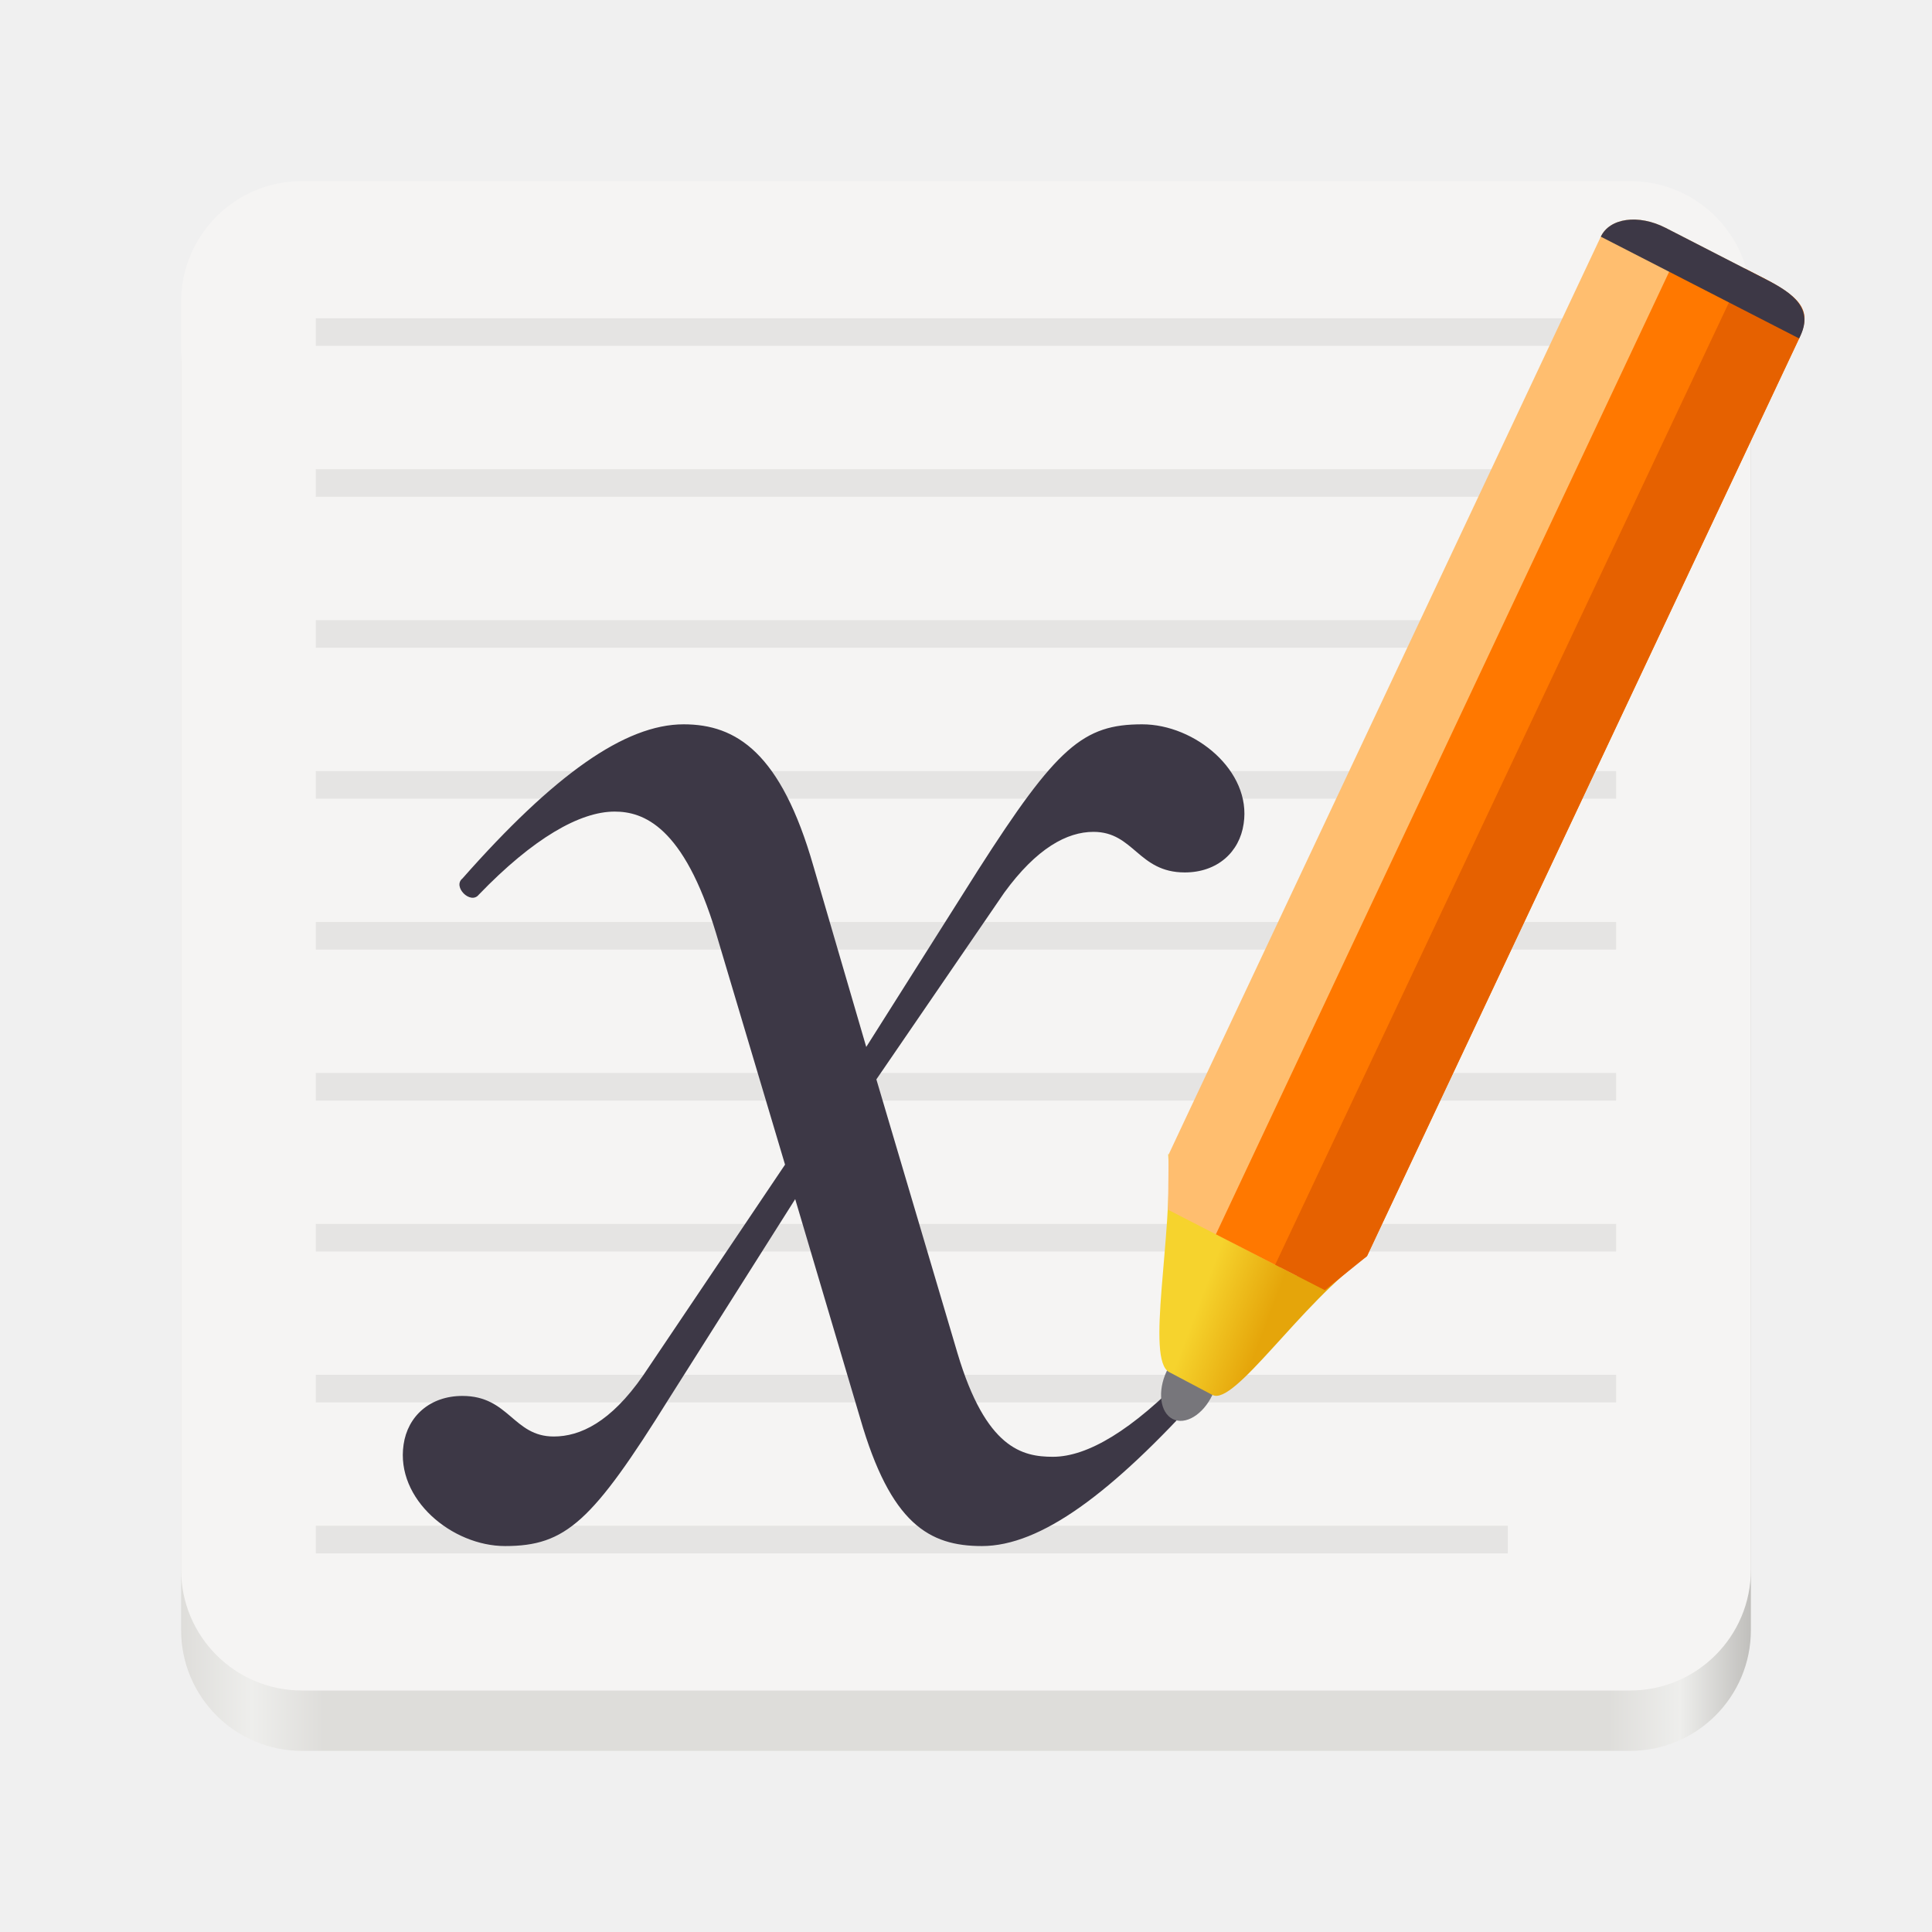
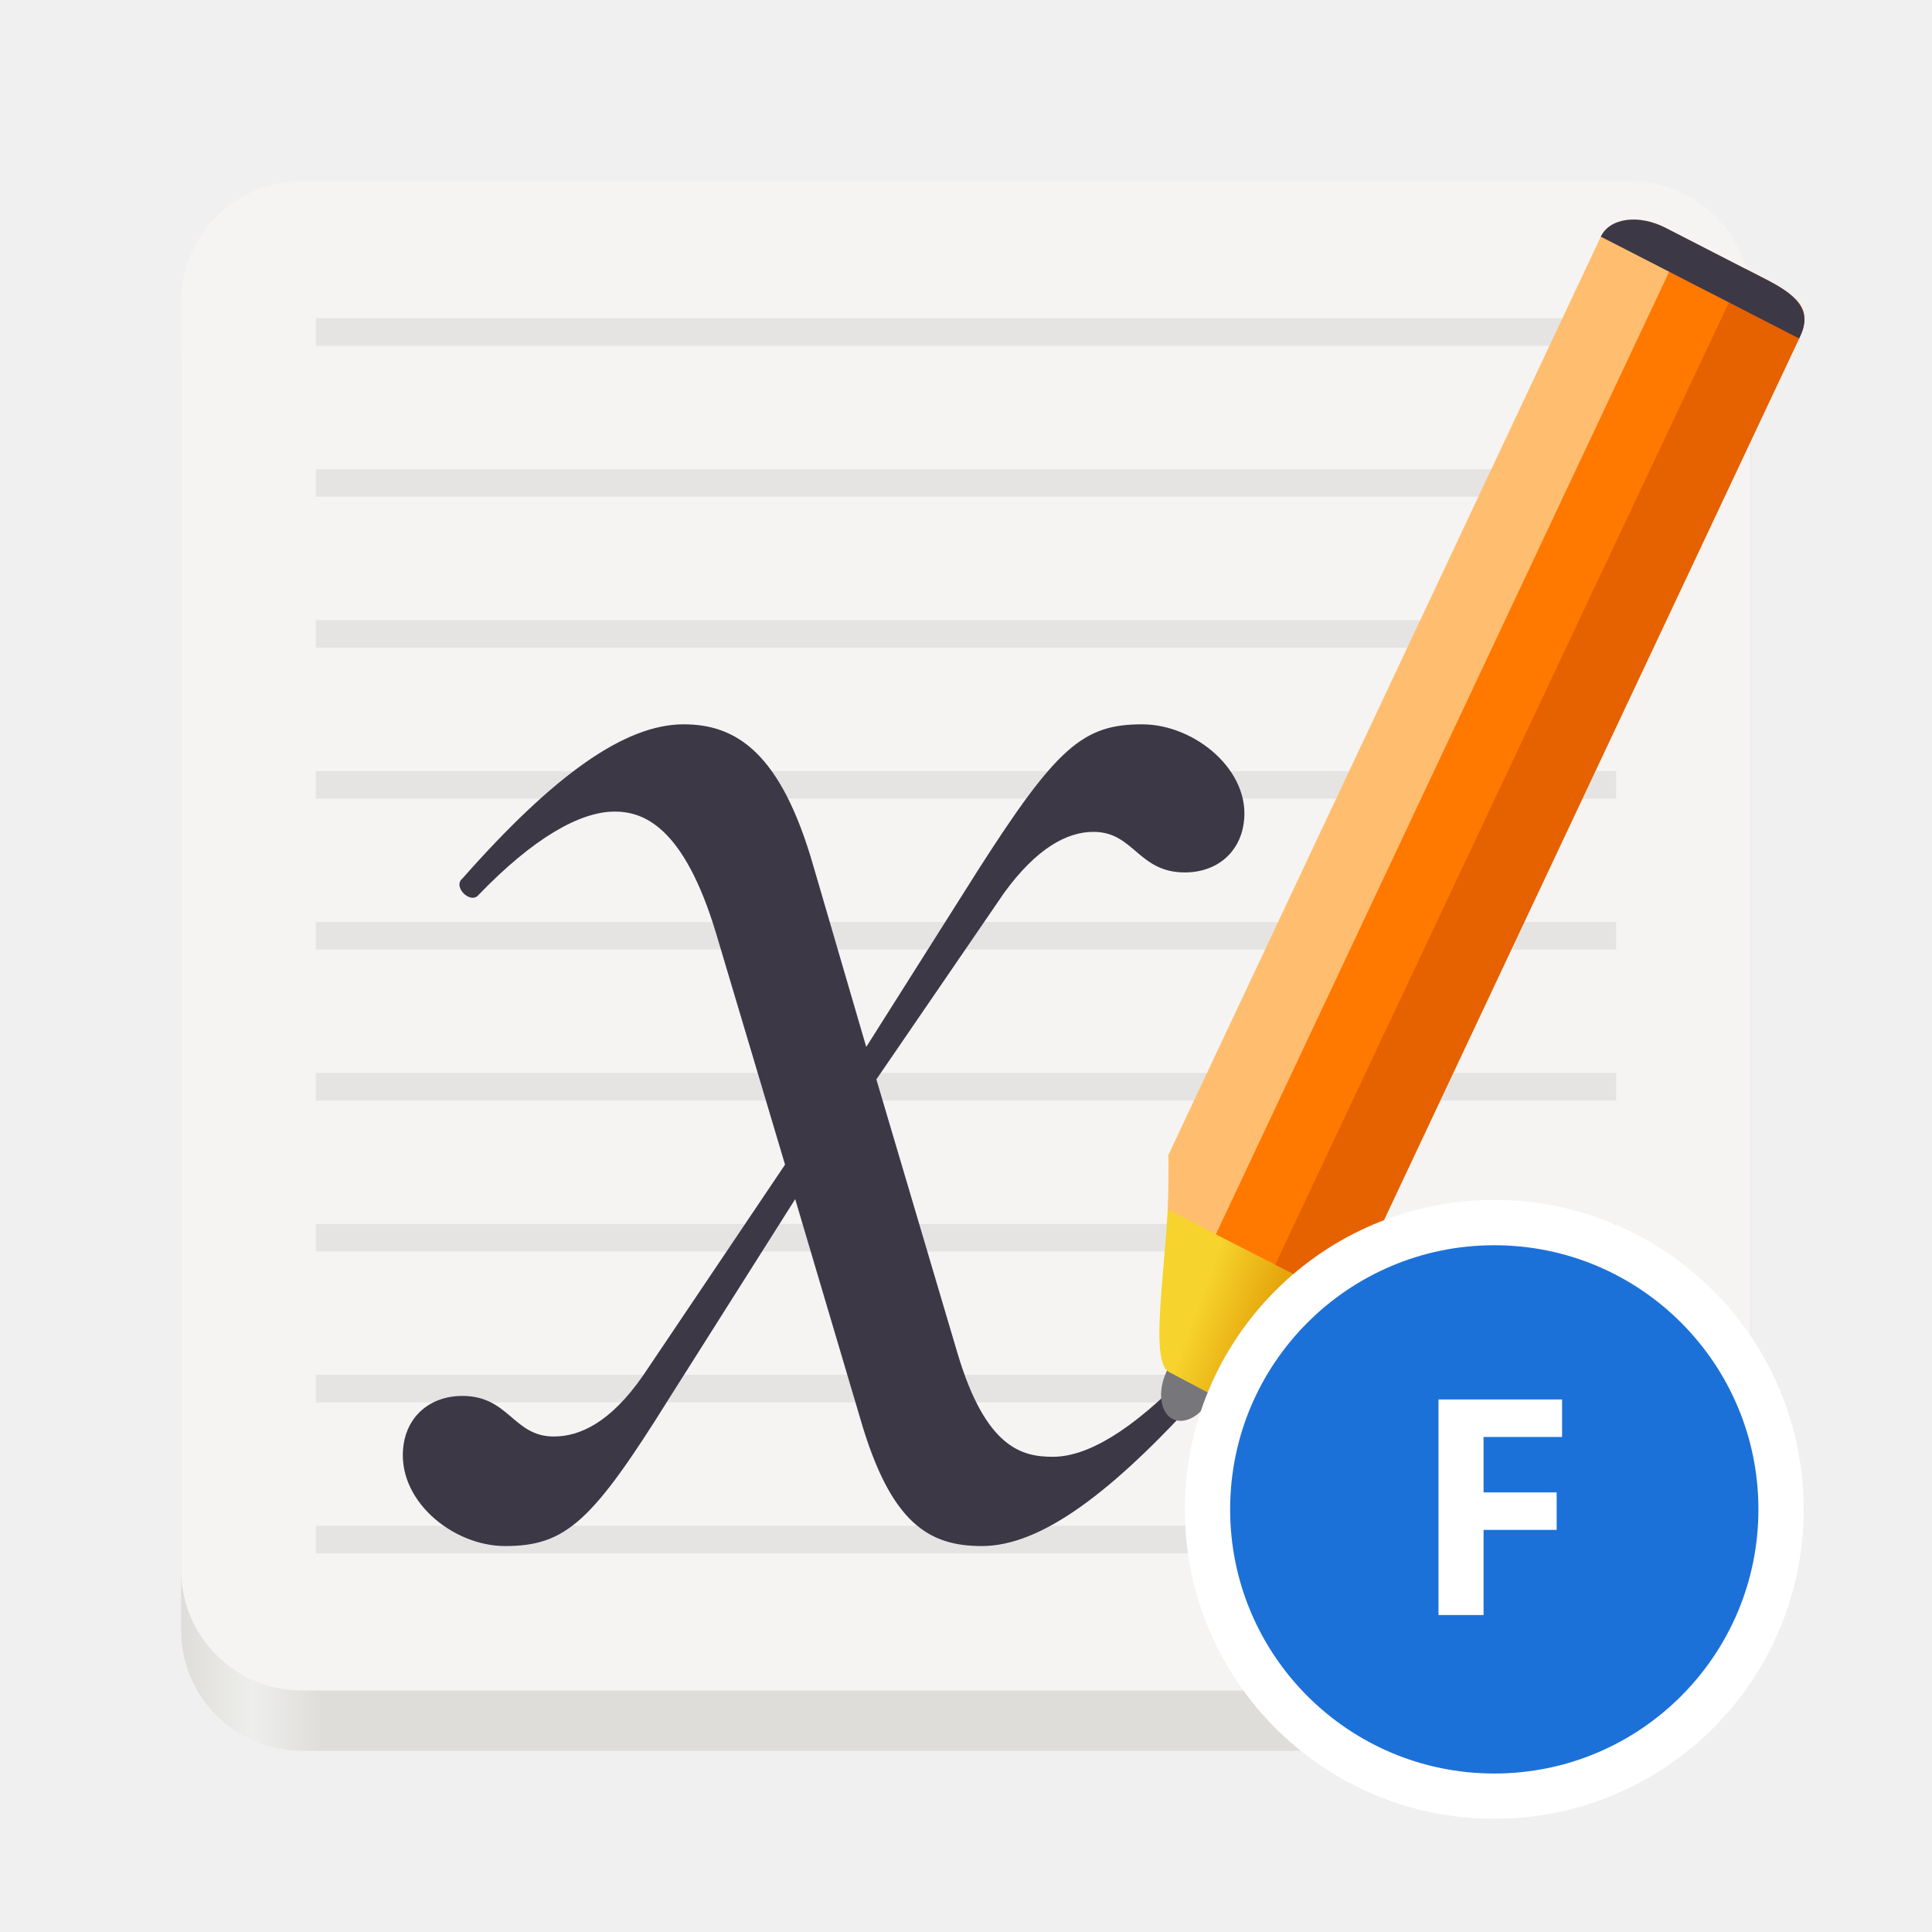
<svg xmlns="http://www.w3.org/2000/svg" height="128" width="128">
  <linearGradient id="a" gradientTransform="matrix(.23214 0 0 .32895 -8.567 263.827)" gradientUnits="userSpaceOnUse" x1="88.596" x2="536.596" y1="-449.394" y2="-449.394">
    <stop offset="0" stop-color="#deddda" />
    <stop offset=".045" stop-color="#eeeeec" />
    <stop offset=".091" stop-color="#deddda" />
    <stop offset=".909" stop-color="#deddda" />
    <stop offset=".955" stop-color="#eeeeec" />
    <stop offset="1" stop-color="#c0bfbc" />
  </linearGradient>
  <linearGradient id="b" gradientTransform="matrix(1.7465 .86387 -.332 .6989 -100.537 -239.128)" gradientUnits="userSpaceOnUse" x1="156.012" x2="153.584" y1="227.933" y2="228.014">
    <stop offset="0" stop-color="#e5a50a" />
    <stop offset="1" stop-color="#f6d32d" />
  </linearGradient>
  <path d="M20 16h88a8 8 0 0 1 8 8v84a8 8 0 0 1-8 8H20a8 8 0 0 1-8-8V24a8 8 0 0 1 8-8zm0 0" fill="url(#a)" />
  <path d="M20 12h88a8 8 0 0 1 8 8v84a8 8 0 0 1-8 8H20a8 8 0 0 1-8-8V20a8 8 0 0 1 8-8zm0 0" fill="#f5f4f3" />
  <path d="M20.922 21.086v1.828h86.152v-1.828zM20.922 31.086v1.828h86.152v-1.828zM20.922 41.086v1.828h86.152v-1.828zM20.922 51.086v1.828h86.152v-1.828zM20.922 61.086v1.828h86.152v-1.828zM20.922 71.086v1.828h86.152v-1.828zM20.922 81.086v1.828h86.152v-1.828zM20.922 91.086v1.828h86.152v-1.828zM20.922 101.086v1.828h78.973v-1.828zm0 0" fill="#c0bfbc" fill-rule="evenodd" fill-opacity=".3" />
  <path d="M75.672 47.988c-3.899 0-5.645 1.477-10.887 9.68l-7.394 11.695-3.496-11.965c-2.153-7.527-5.11-9.41-8.602-9.41-3.898 0-8.605 3.36-14.656 10.215-.672.54.539 1.75 1.078 1.078 3.629-3.765 6.719-5.511 9.004-5.511 1.883 0 4.574.937 6.722 8.062l4.57 15.328-9.41 13.98c-2.148 3.09-4.167 4.032-5.913 4.032-2.688 0-2.958-2.688-6.051-2.688-2.149 0-3.63 1.344-3.899 3.227-.535 3.629 3.227 6.719 6.723 6.719 4.035 0 5.781-1.614 10.89-9.813l8.333-13.172 4.304 14.516c2.016 6.992 4.57 8.469 8.063 8.469 3.898 0 8.605-3.493 14.652-10.215.676-.672-.402-1.746-1.074-1.211-3.629 3.766-6.586 5.512-8.871 5.512-2.016 0-4.438-.54-6.32-6.856l-5.376-18.148 8.47-12.367c2.152-2.958 4.167-4.032 5.913-4.032 2.688 0 2.957 2.688 6.051 2.688 2.149 0 3.629-1.344 3.899-3.227.535-3.496-3.227-6.586-6.723-6.586zm0 0" fill="#3d3846" />
  <g fill-rule="evenodd">
    <path d="M80.324 92.418c-.617 1.309-1.797 2.023-2.633 1.594-.84-.43-1.015-1.84-.402-3.153.617-1.308 1.797-2.023 2.633-1.593.84.43 1.02 1.84.402 3.152zm0 0" fill="#77767b" />
    <path d="M77.477 90.914c-1.61-.785.253-9.11-.082-14.453l13.156 6.777c-4.32 3.04-8.774 9.957-10.227 9.18" fill="url(#b)" />
    <path d="M110.348 15.094c-1.79-.918-3.703-.656-4.29.586l-17.28 36.695L78.48 74.242l-1.054 2.246-.04 3.66 8.544 4.387 4.632-1.305 1.055-2.246 10.297-21.867 17.281-36.695c.586-1.242-.386-2.985-2.175-3.902zm0 0" fill="#ffbe6f" />
    <path d="M111.633 15.781 93.305 54.7 83.008 76.566l-2.453 5.211 4.254 2.184 3.632-1.82 2.121 1.09 1.055-2.247 10.297-21.867 17.281-36.695c.586-1.242-.074-2.73-1.25-3.332zm0 0" fill="#ff7800" />
    <path d="m86.941 78.582-2.457 5.211 3.29 1.687 2.788-2.25 1.055-2.246 27.578-58.562c.758-1.61.457-2.55-2.226-3.93l-1.364-.699" fill="#e66100" />
    <path d="M110.348 15.094c-1.79-.918-3.703-.656-4.29.586l13.137 6.742c1.043-1.95-.386-2.985-2.175-3.902zm0 0" fill="#3d3846" />
  </g>
+   <circle cx="99" cy="100" r="19" fill="#1c71d8" stroke="#ffffff" stroke-width="3" />
+   <text x="99" y="107" text-anchor="middle" font-family="sans-serif" font-size="20" font-weight="700" fill="#ffffff">F</text>
</svg>
